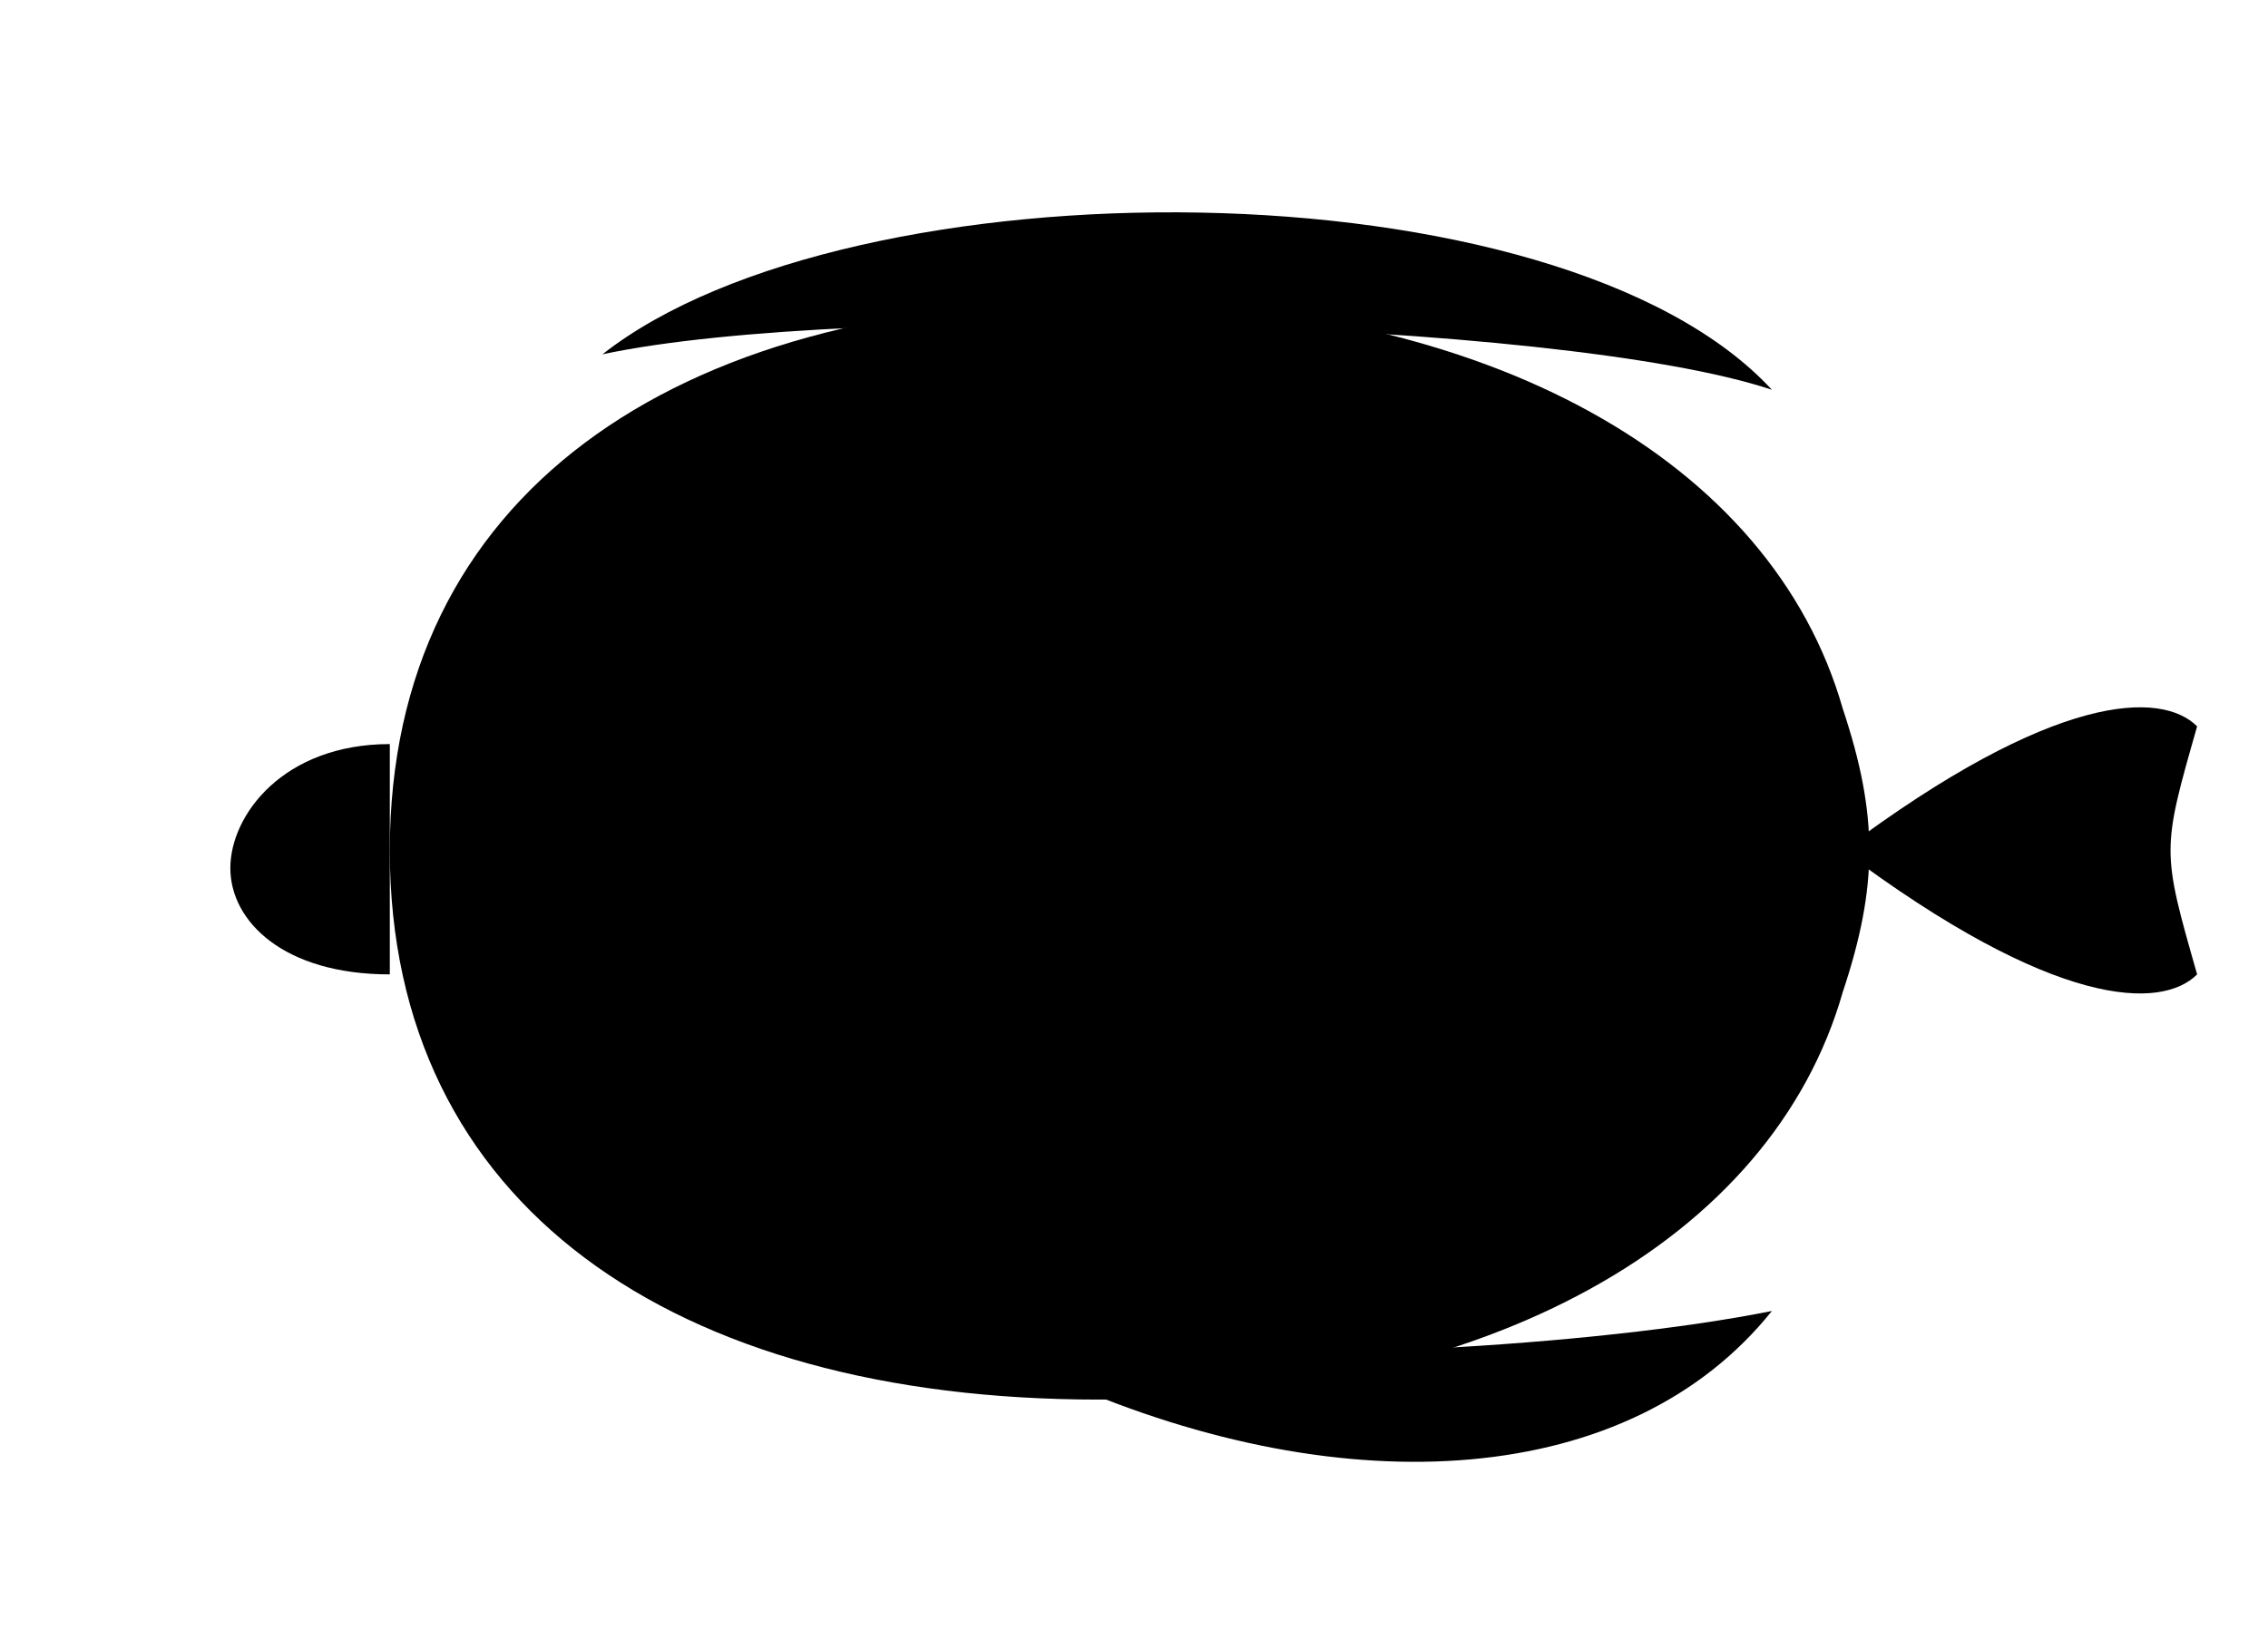
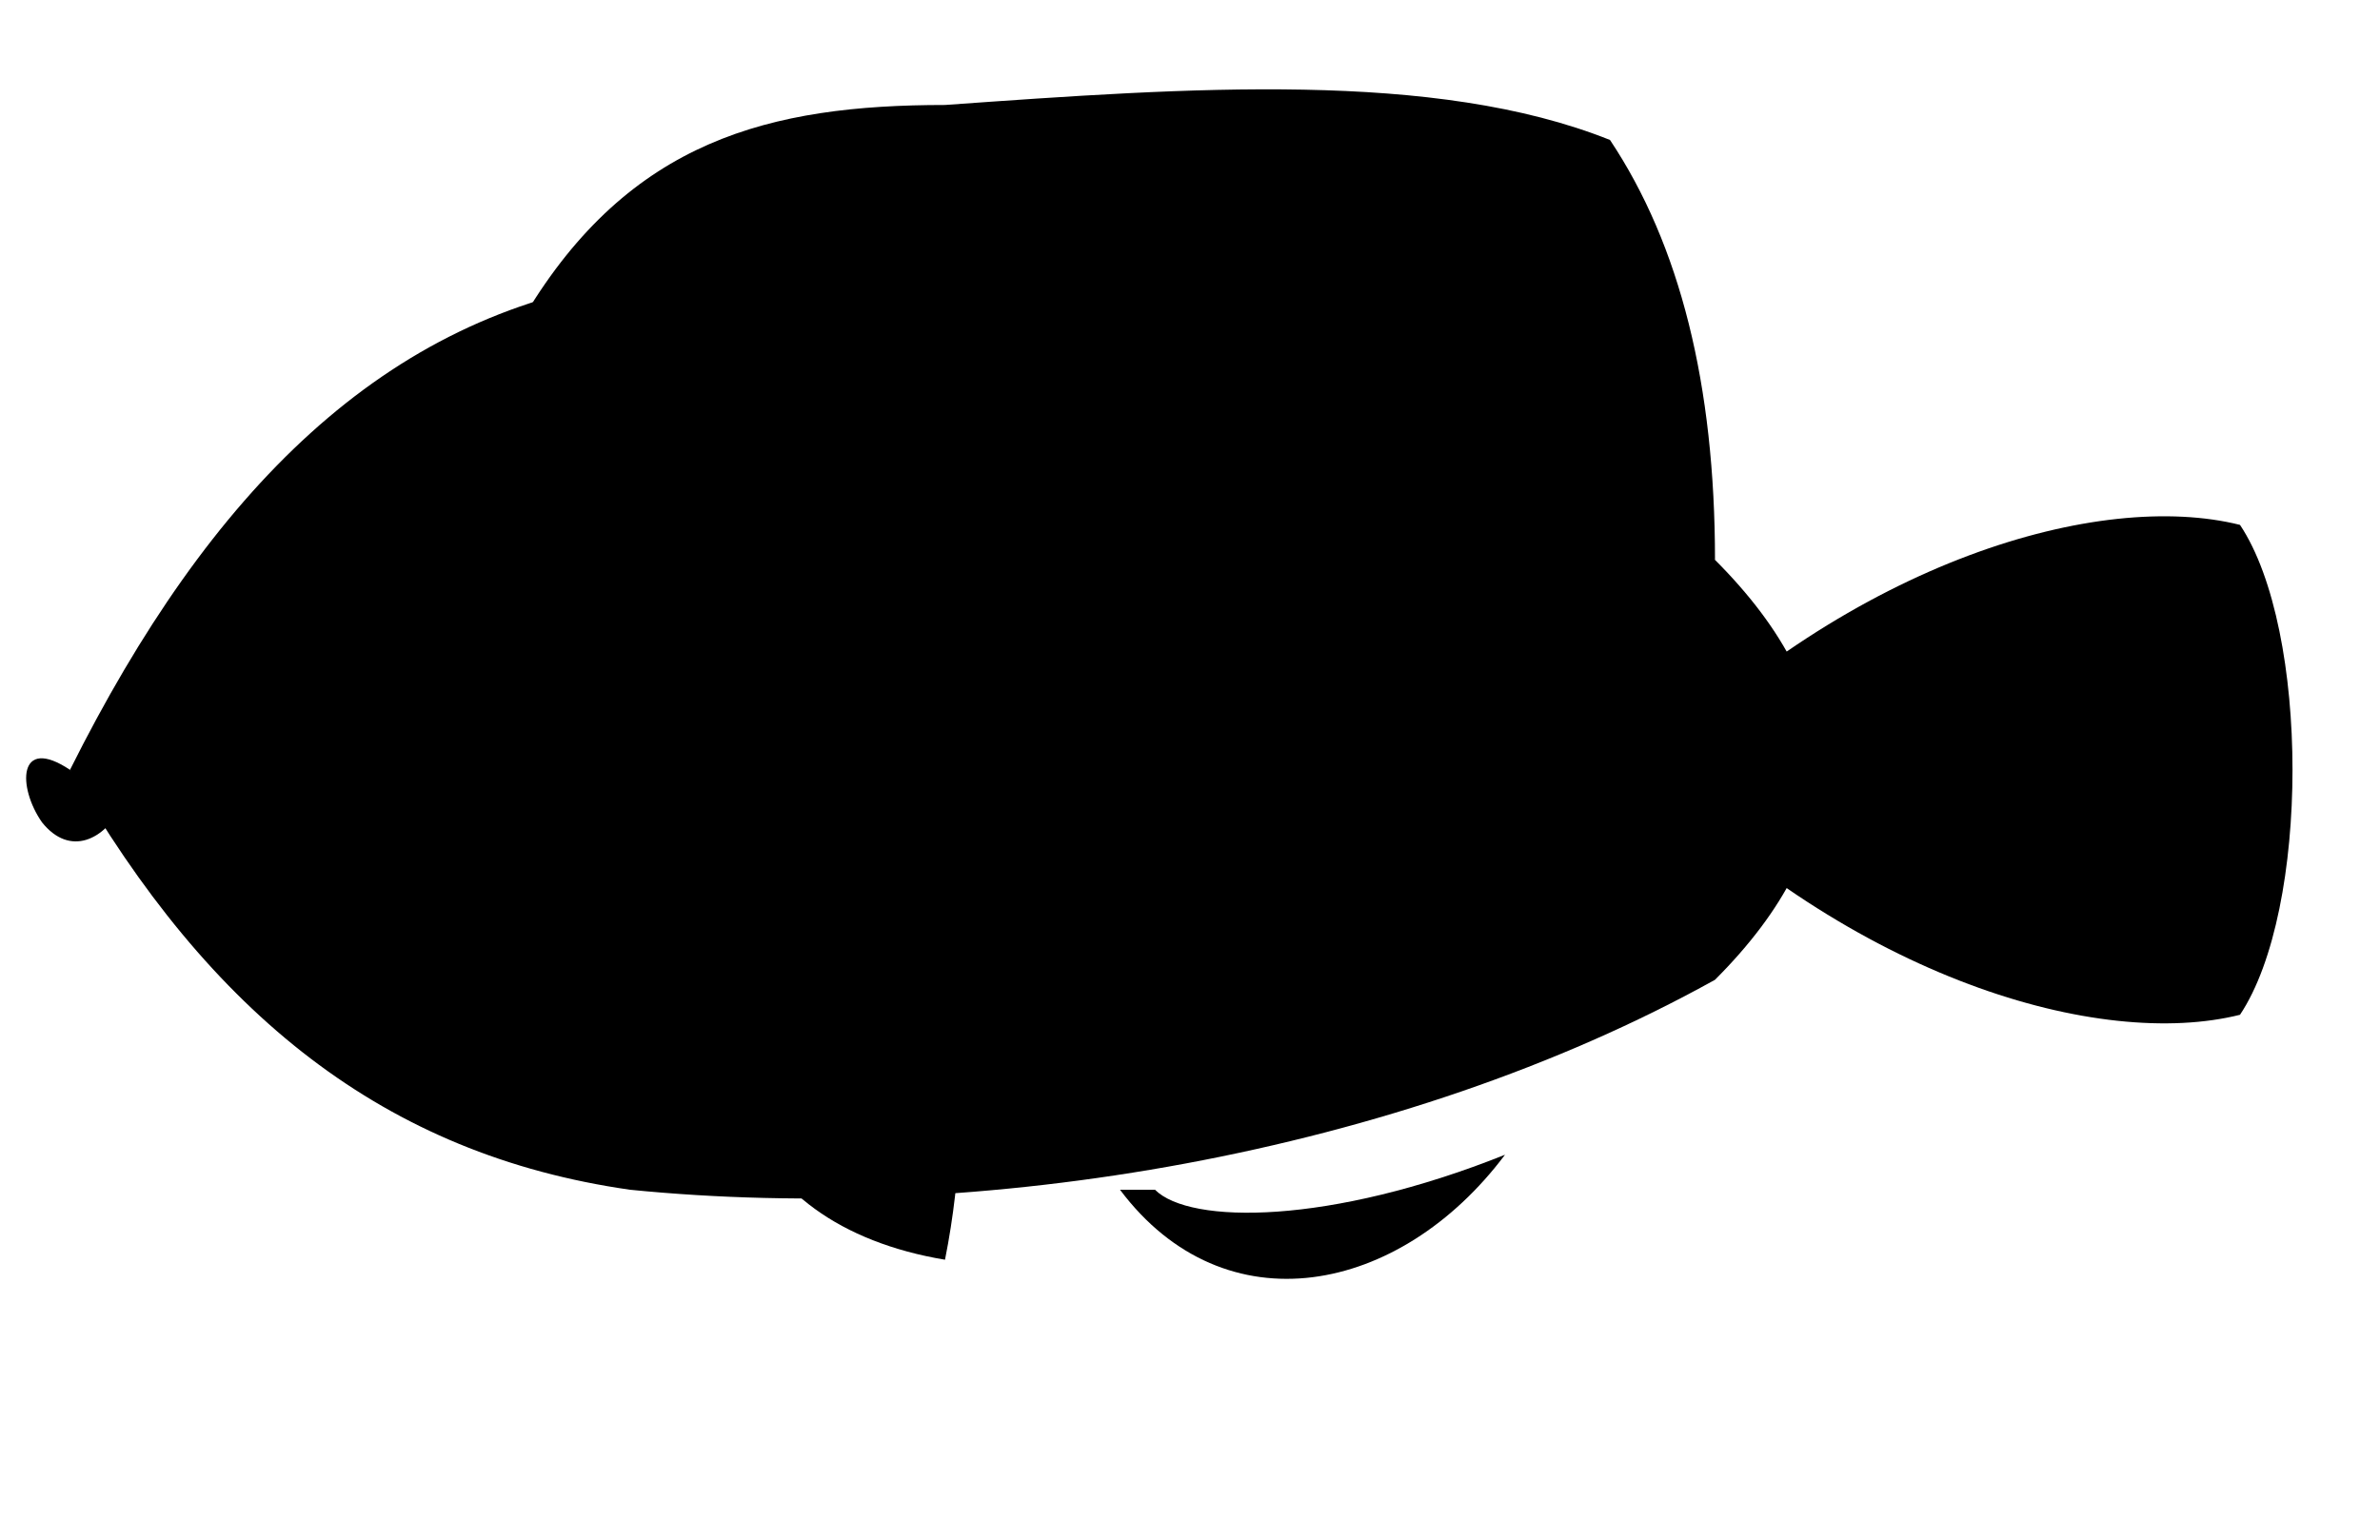
- <svg xmlns="http://www.w3.org/2000/svg" width="100%" height="100%" aria-hidden="true" fill="currentColor" viewBox="0 0 64 46">
-   <path d="M11 24 C11 14 19 8.5 31 8.5 C42 8.5 50 13 52 20 C53 23 53 25 52 28 C50 35 42 39.5 31 39.5 C19 39.5 11 34 11 24 Z" />
-   <path d="M11 21 C8 21 6.5 23 6.5 24.5 C6.5 26 8 27.5 11 27.5 Z" />
-   <path d="M17 10 C24 4.5 44 4.5 50 11 C44 9 24 8.5 17 10 Z" />
-   <path d="M30 39 C38 42.5 46 42 50 37 C45 38 36 38.5 30 38 Z" />
-   <path d="M52 24 C58 19.5 61 19.5 62 20.5 C61 24 61 24 62 27.5 C61 28.5 58 28.5 52 24 Z" />
+ <svg xmlns="http://www.w3.org/2000/svg" width="100%" height="100%" aria-hidden="true" fill="currentColor" viewBox="0 0 68 44">
+   <path d="M2 22 C6 14 11 9 18 8 C28 6 40 8 49 16 C51 18 52 20 52 22 C52 24 51 26 49 28 C40 33 28 35 18 34 C11 33 6 29 2 22 Z" />
+   <path d="M2 22 C0.5 21 0.5 22.5 1.2 23.5 C2 24.5 3 24 3.5 23 C3 23 2.5 22.5 2 22 Z" />
+   <path d="M15 9 C18 4 22 3 27 3 C34 2.5 41 2 46 4 C48 7 49 11 49 16 C40 12 24 11 15 9 Z" />
+   <path d="M23 24 C19 30 21 35 27 36 C28 31 27 27 27 25 C25 24 24 24 23 24 Z" />
+   <path d="M32 34 C35 38 40 37 43 33 C38 35 34 35 33 34 Z" />
+   <path d="M47 22 C53 16 60 14 64 15 C66 18 66 26 64 29 C60 30 53 28 47 22 Z" />
</svg>
